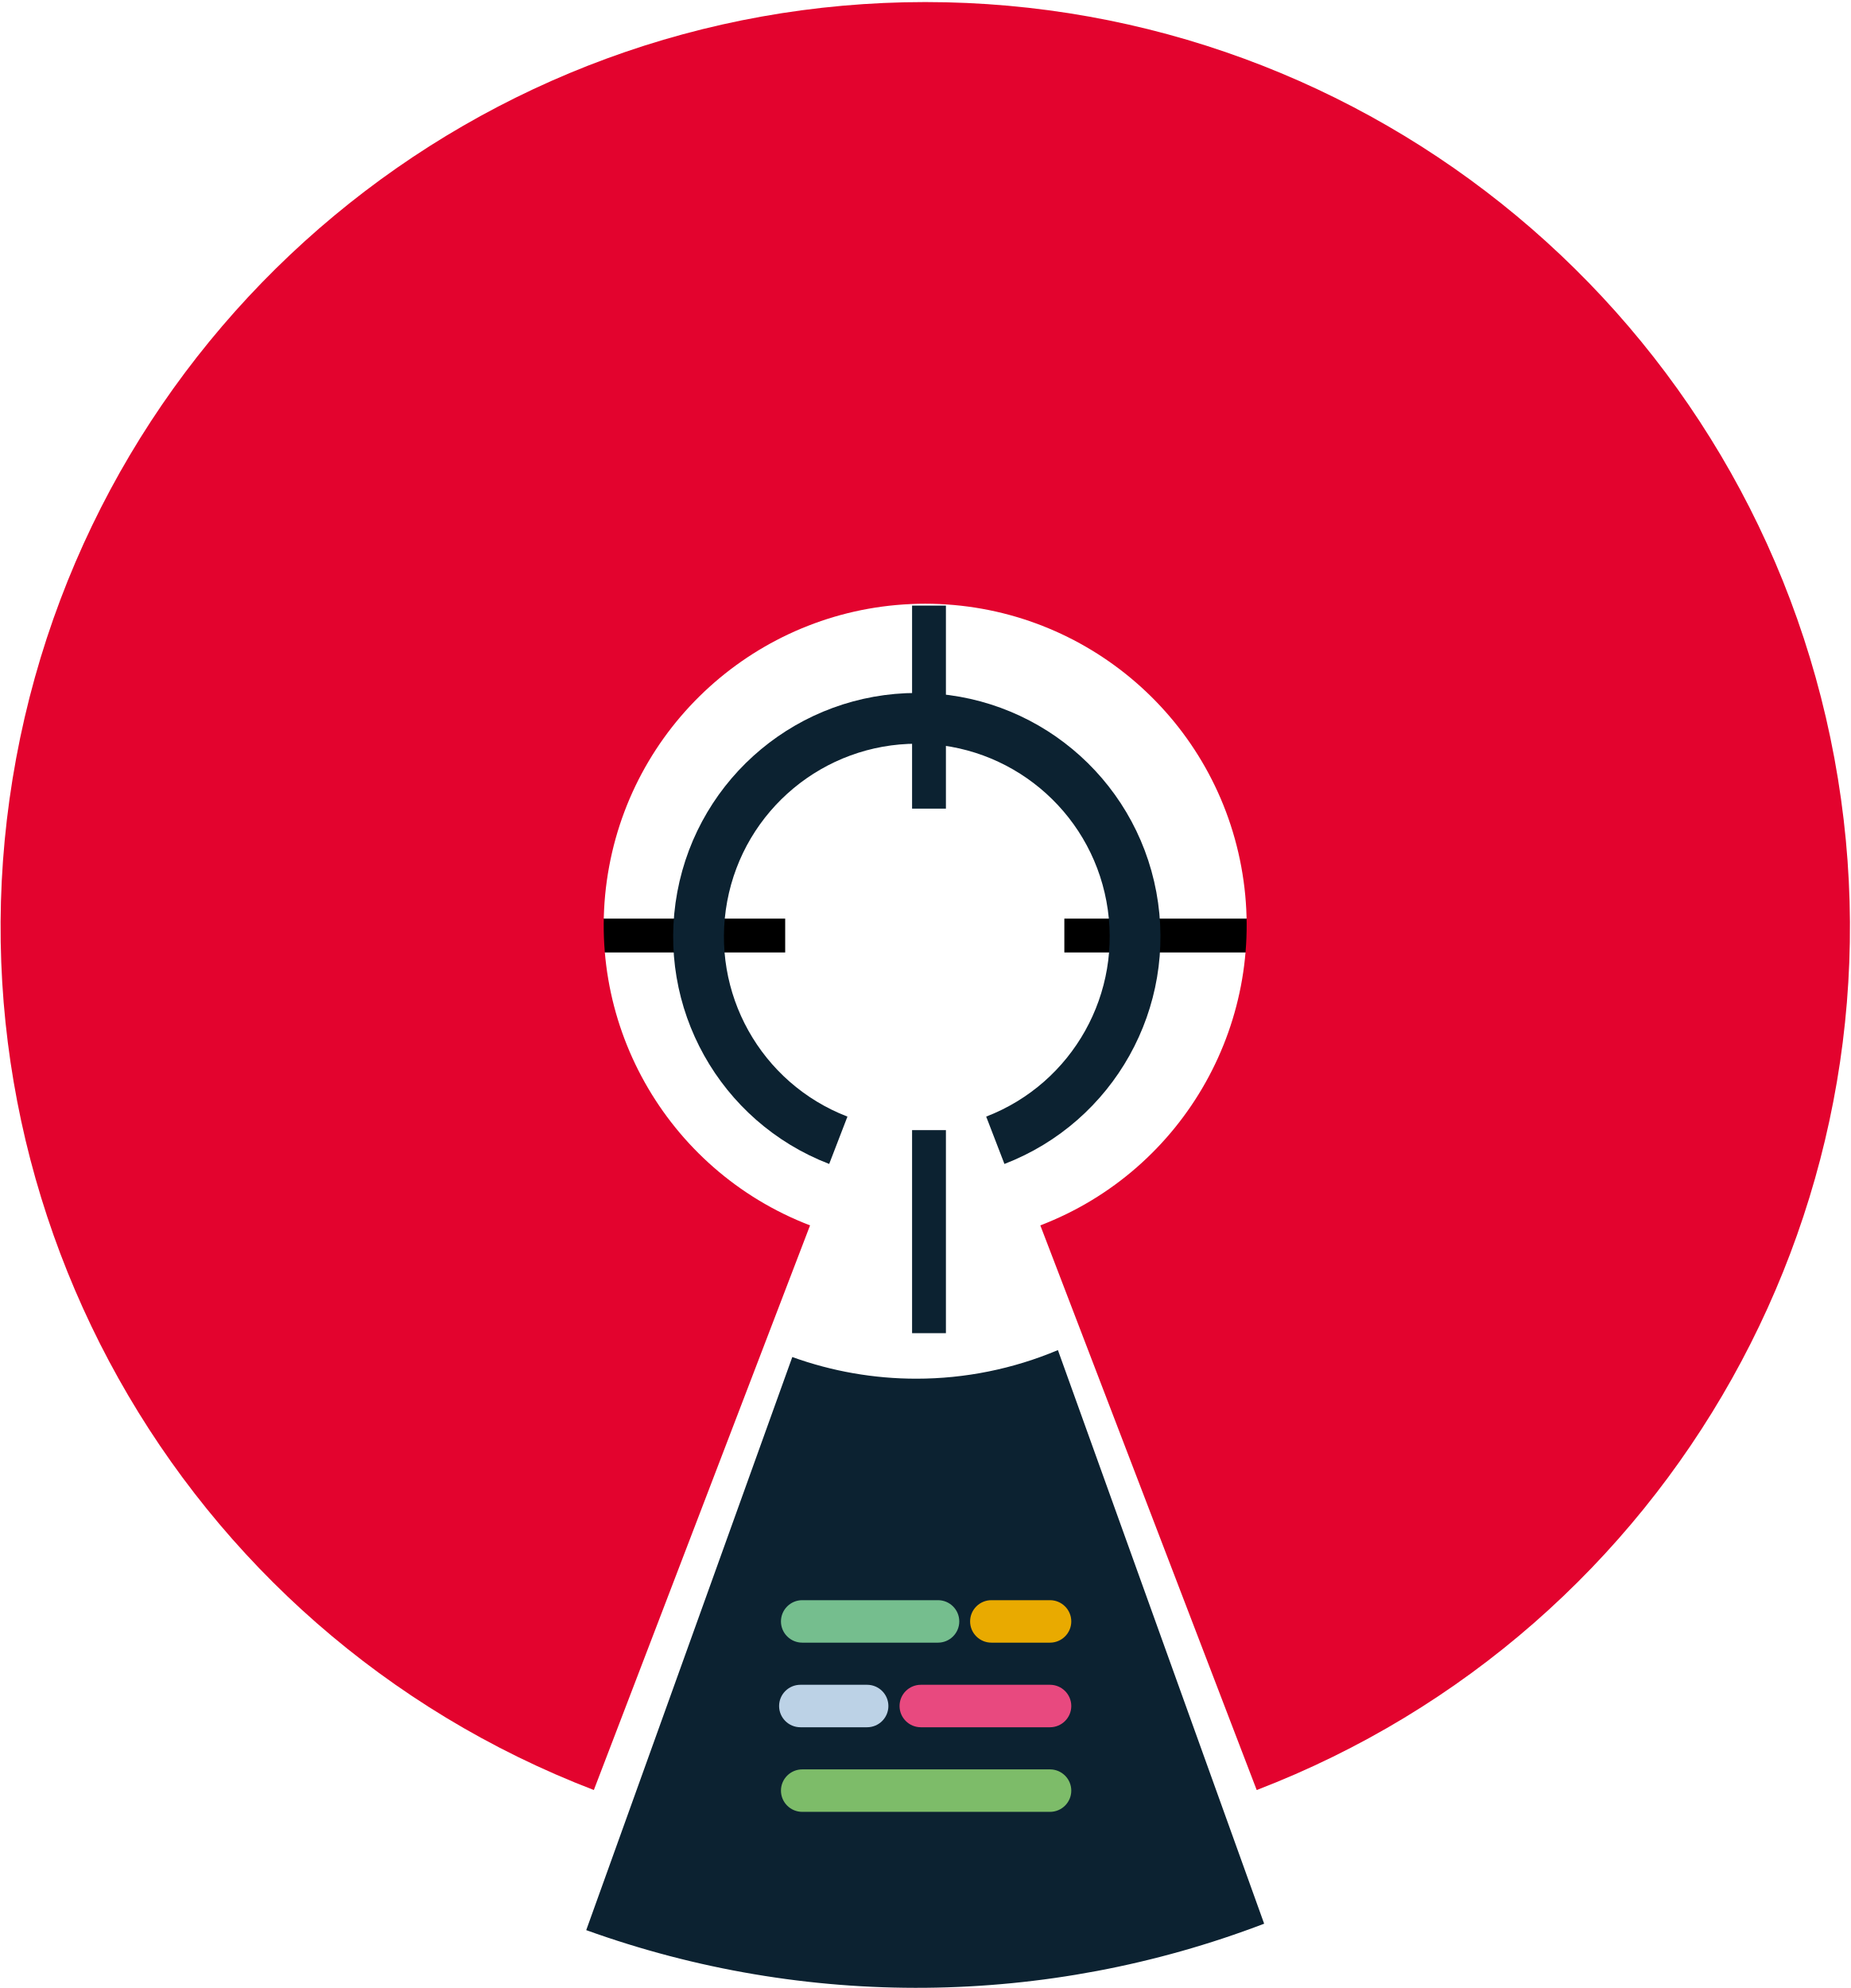
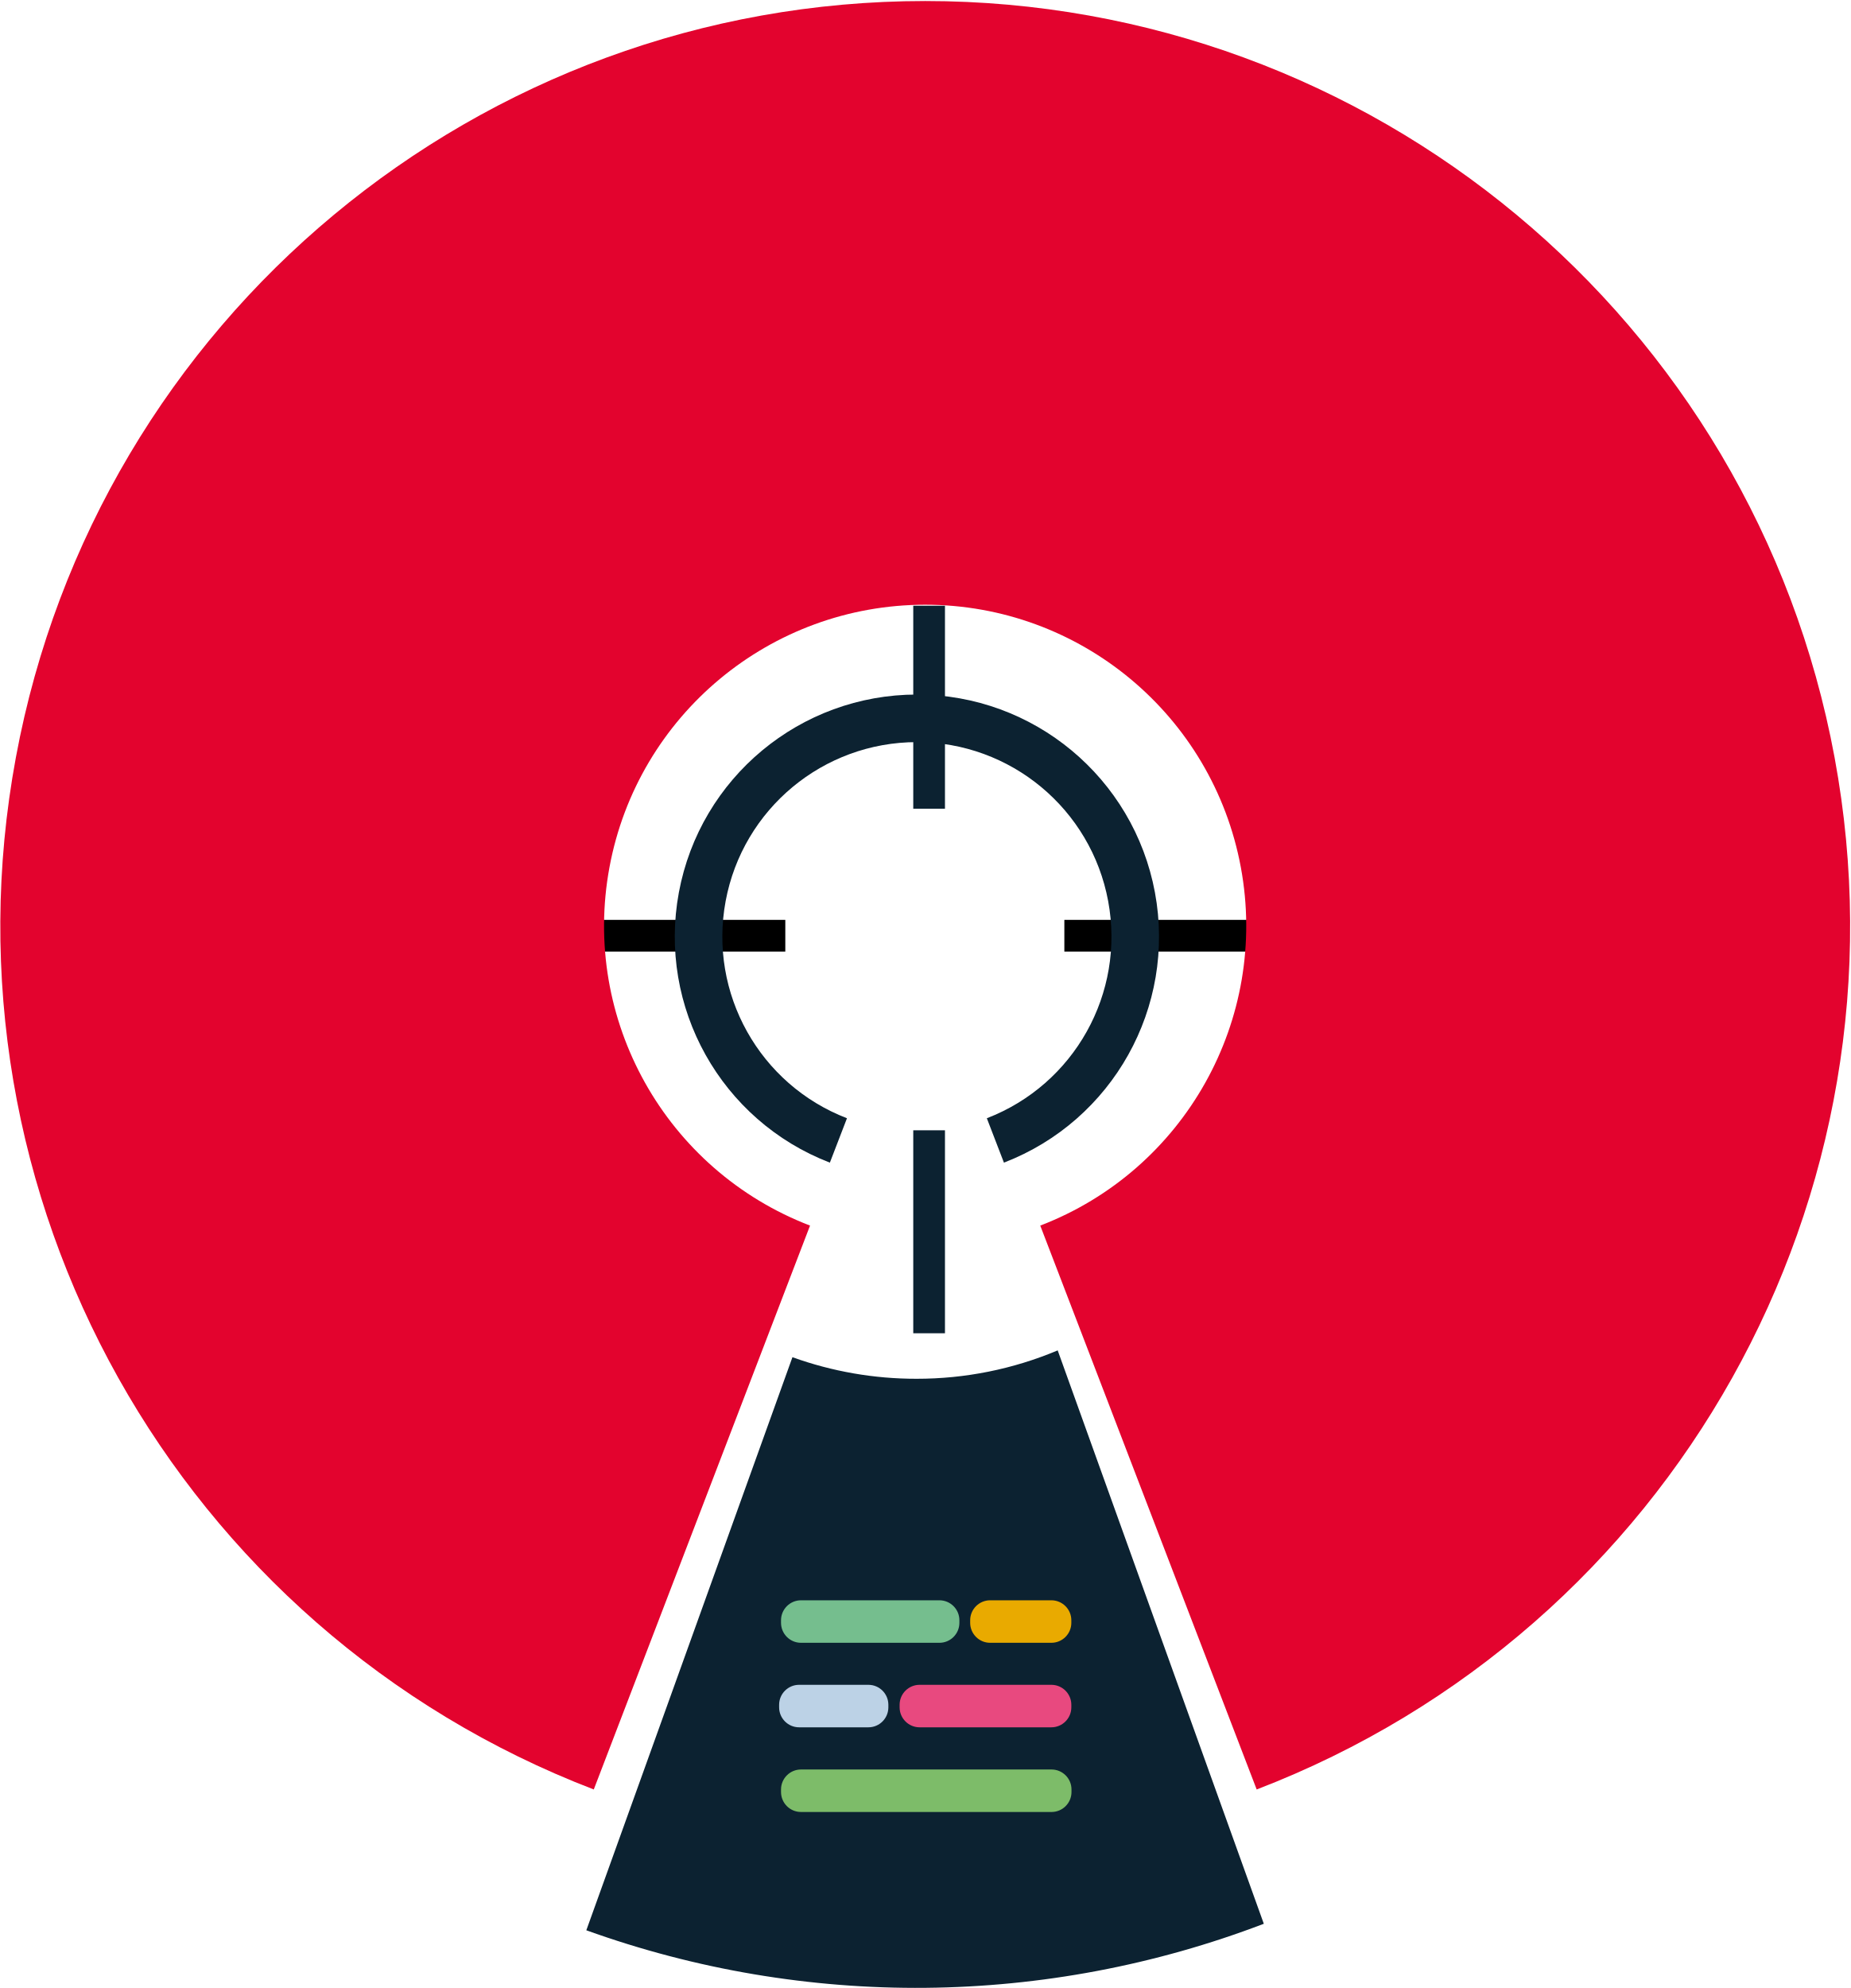
- <svg xmlns="http://www.w3.org/2000/svg" id="Ebene_1" data-name="Ebene 1" viewBox="0 0 109.37 117.49">
+ <svg xmlns="http://www.w3.org/2000/svg" id="Ebene_1" data-name="Ebene 1" viewBox="0 0 116.71 125.37">
  <defs>
    <style>.cls-1,.cls-10,.cls-3{fill:none;stroke-miterlimit:10;}.cls-1{stroke:#000;}.cls-1,.cls-10{stroke-width:2px;}.cls-2{fill:#e3032e;}.cls-10,.cls-3{stroke:#0c2231;}.cls-3{stroke-width:3px;}.cls-4{fill:#0c2231;}.cls-5{fill:#75be8e;}.cls-6{fill:#e8497f;}.cls-7{fill:#7dbc69;}.cls-8{fill:#bcd2e6;}.cls-9{fill:#e9aa00;}</style>
  </defs>
-   <line class="cls-1" x1="62.91" y1="55.29" x2="74.41" y2="55.29" />
-   <line class="cls-1" x1="34.91" y1="55.29" x2="46.41" y2="55.29" />
-   <path class="cls-2" d="M86.58,90.63a19,19,0,1,0-13.61,0L60.19,124a54.65,54.65,0,1,1,39.18,0L86.58,90.63" transform="translate(-25.09 -18.21)" />
-   <path class="cls-3" d="M83.92,85.6a12.9,12.9,0,1,0-9.28,0" transform="translate(-25.09 -18.21)" />
-   <path class="cls-4" d="M79.26,99.69a21.58,21.58,0,0,1-7.34-1.28L59.74,132.28a57.59,57.59,0,0,0,40.07-.38L87.62,98A21.55,21.55,0,0,1,79.26,99.69Z" transform="translate(-25.09 -18.21)" />
-   <rect class="cls-5" x="46.16" y="94.57" width="10.54" height="2.51" rx="1.26" />
-   <rect class="cls-6" x="53.17" y="99.57" width="10.15" height="2.51" rx="1.26" />
-   <rect class="cls-7" x="46.16" y="104.57" width="17.16" height="2.51" rx="1.26" />
-   <rect class="cls-8" x="46.05" y="99.57" width="6.46" height="2.51" rx="1.26" />
-   <rect class="cls-9" x="57.34" y="94.57" width="5.98" height="2.51" rx="1.26" />
-   <line class="cls-10" x1="54.91" y1="35.79" x2="54.91" y2="47.79" />
-   <line class="cls-10" x1="54.91" y1="66.79" x2="54.91" y2="78.79" />
+   <line class="cls-1" x1="67.13" y1="59.01" x2="79.41" y2="59.01" />
+   <line class="cls-1" x1="37.25" y1="59.01" x2="49.53" y2="59.01" />
+   <path class="cls-2" d="M83.9,95.5a20.25,20.25,0,1,0-14.52,0L55.74,131.06a58.33,58.33,0,1,1,41.81,0L83.9,95.5" transform="translate(-18.29 -18.21)" />
+   <path class="cls-3" d="M81.07,90.13a13.77,13.77,0,1,0-9.9,0" transform="translate(-18.29 -18.21)" />
+   <path class="cls-4" d="M76.1,105.16a23,23,0,0,1-7.83-1.36l-13,36.14A61.44,61.44,0,0,0,98,139.53L85,103.37A22.88,22.88,0,0,1,76.1,105.16Z" transform="translate(-18.29 -18.21)" />
+   <rect class="cls-5" x="49.26" y="100.92" width="11.25" height="2.68" rx="1.26" />
+   <rect class="cls-6" x="56.74" y="106.25" width="10.83" height="2.68" rx="1.26" />
+   <rect class="cls-7" x="49.26" y="111.59" width="18.32" height="2.68" rx="1.26" />
+   <rect class="cls-8" x="49.14" y="106.25" width="6.89" height="2.68" rx="1.26" />
+   <rect class="cls-9" x="61.19" y="100.92" width="6.38" height="2.68" rx="1.26" />
+   <line class="cls-10" x1="58.6" y1="38.2" x2="58.6" y2="51" />
+   <line class="cls-10" x1="58.6" y1="71.28" x2="58.6" y2="84.08" />
</svg>
